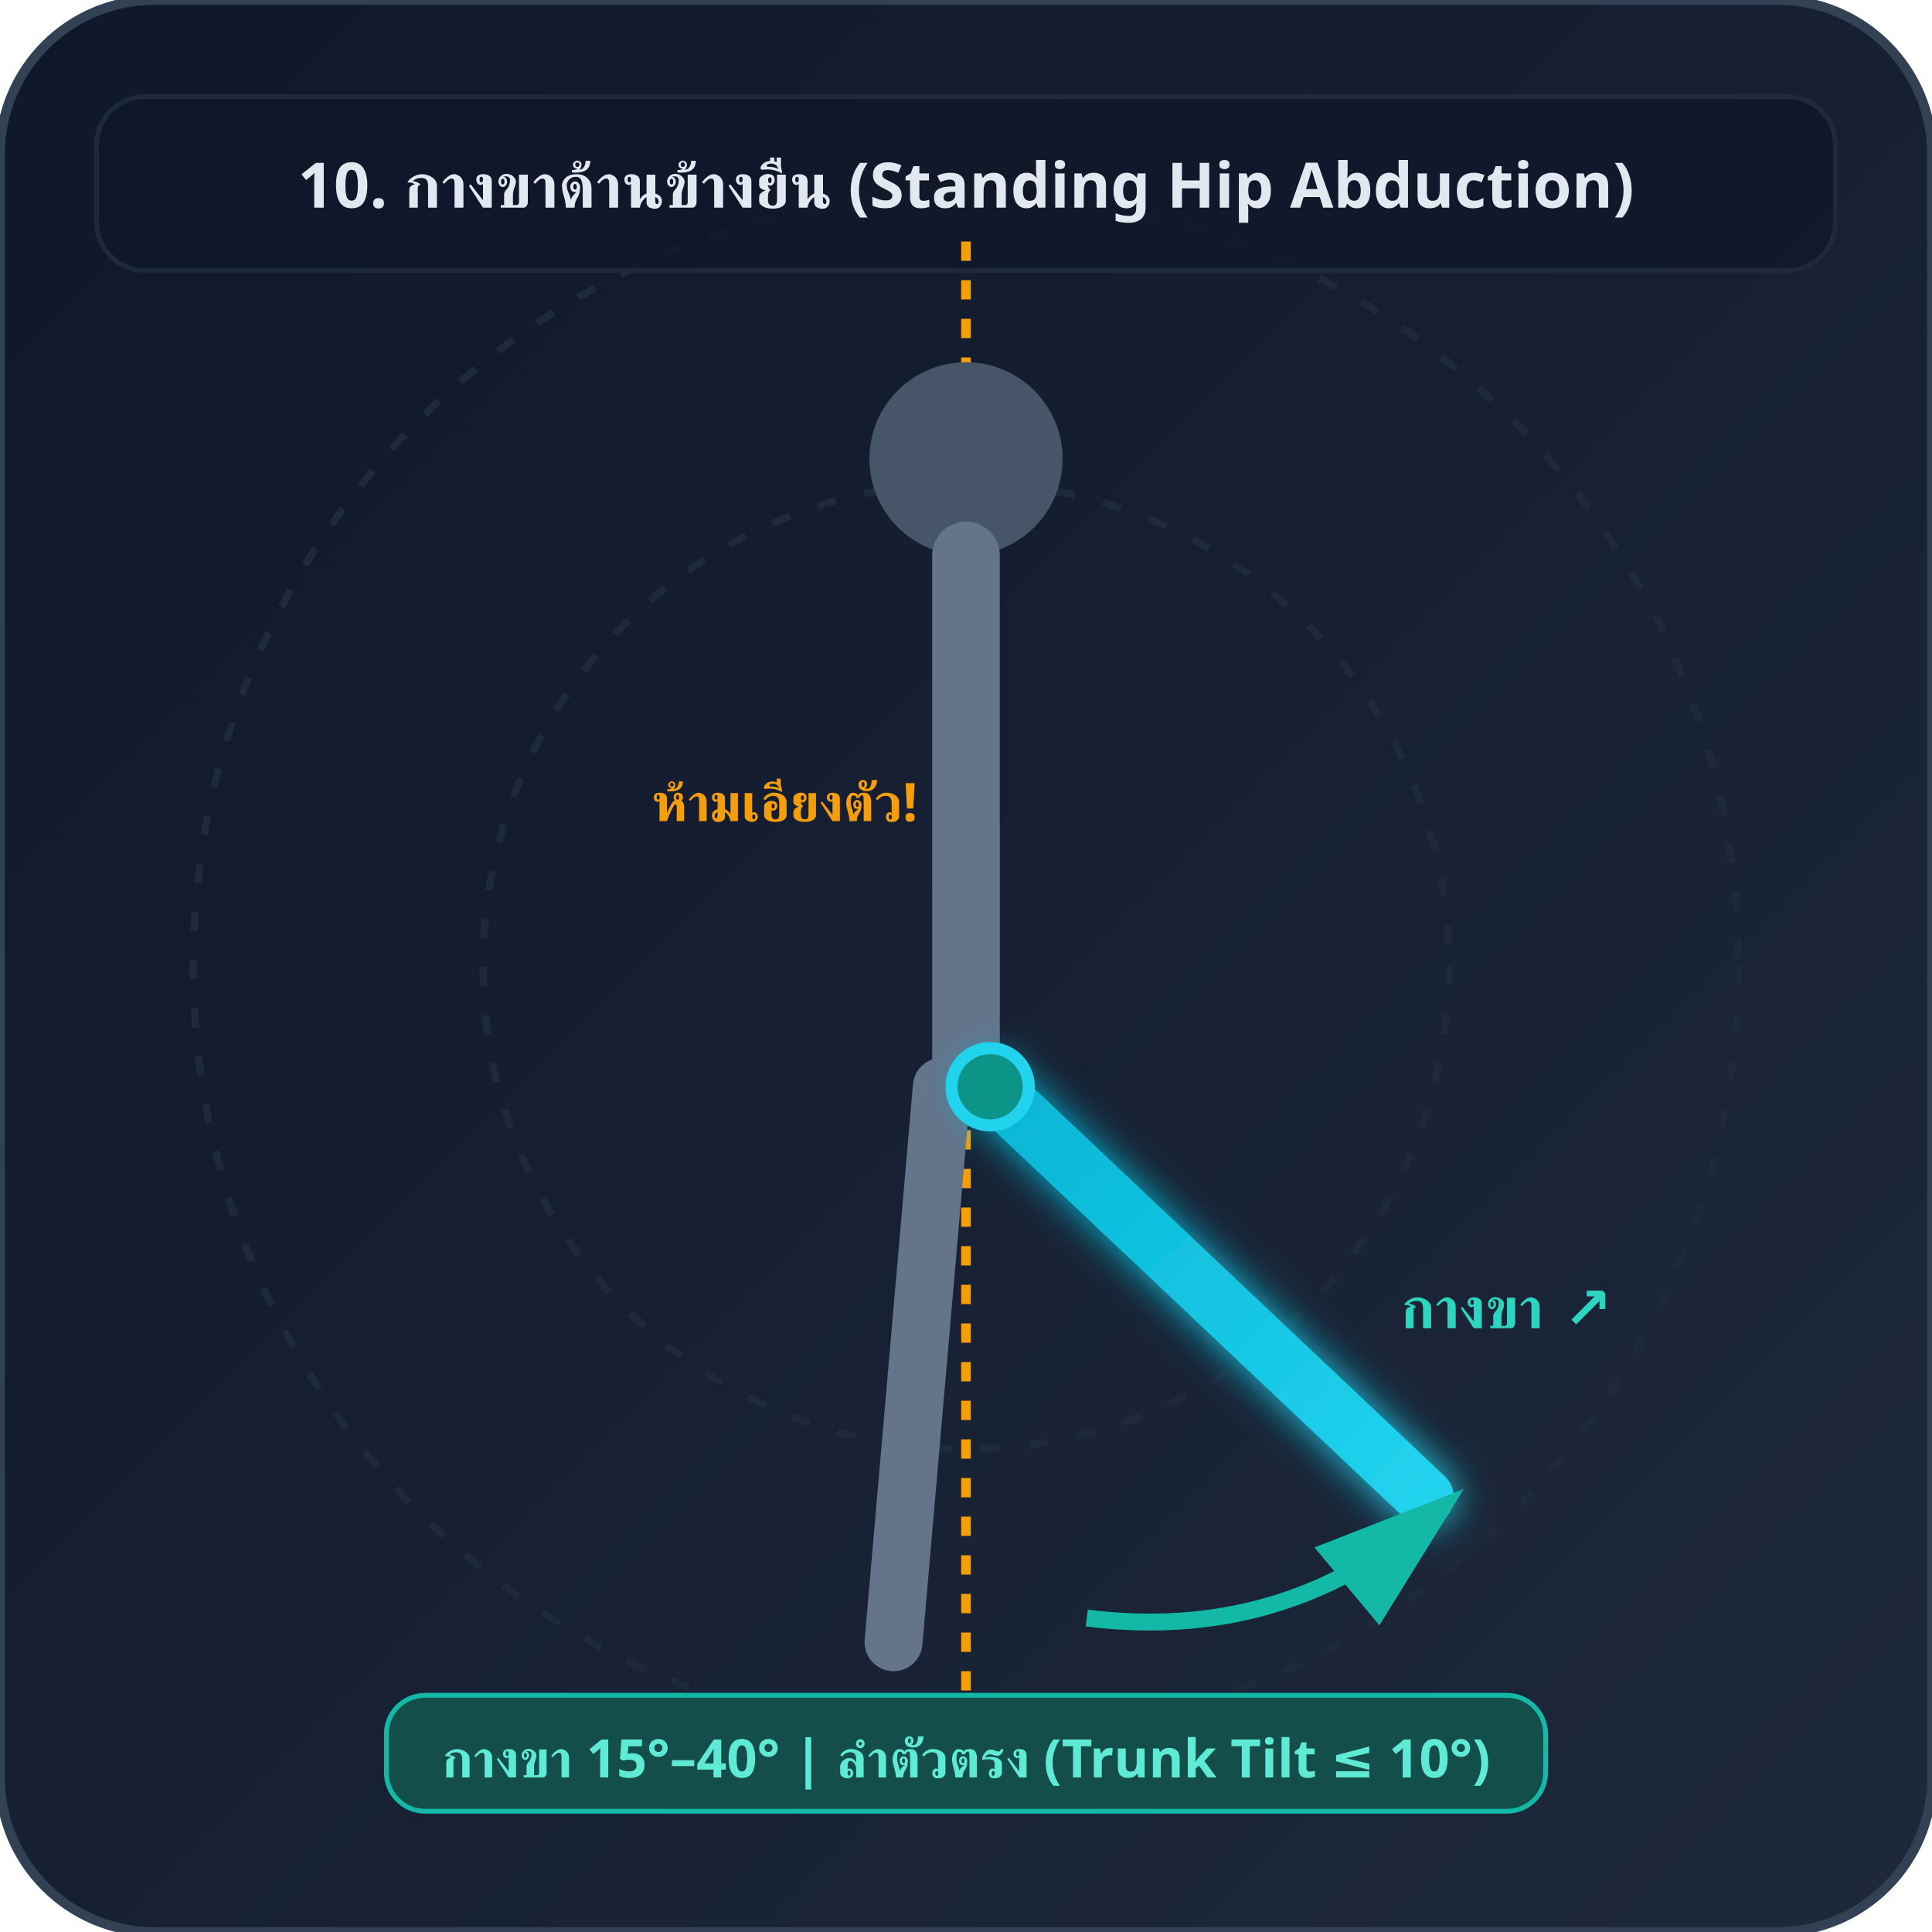
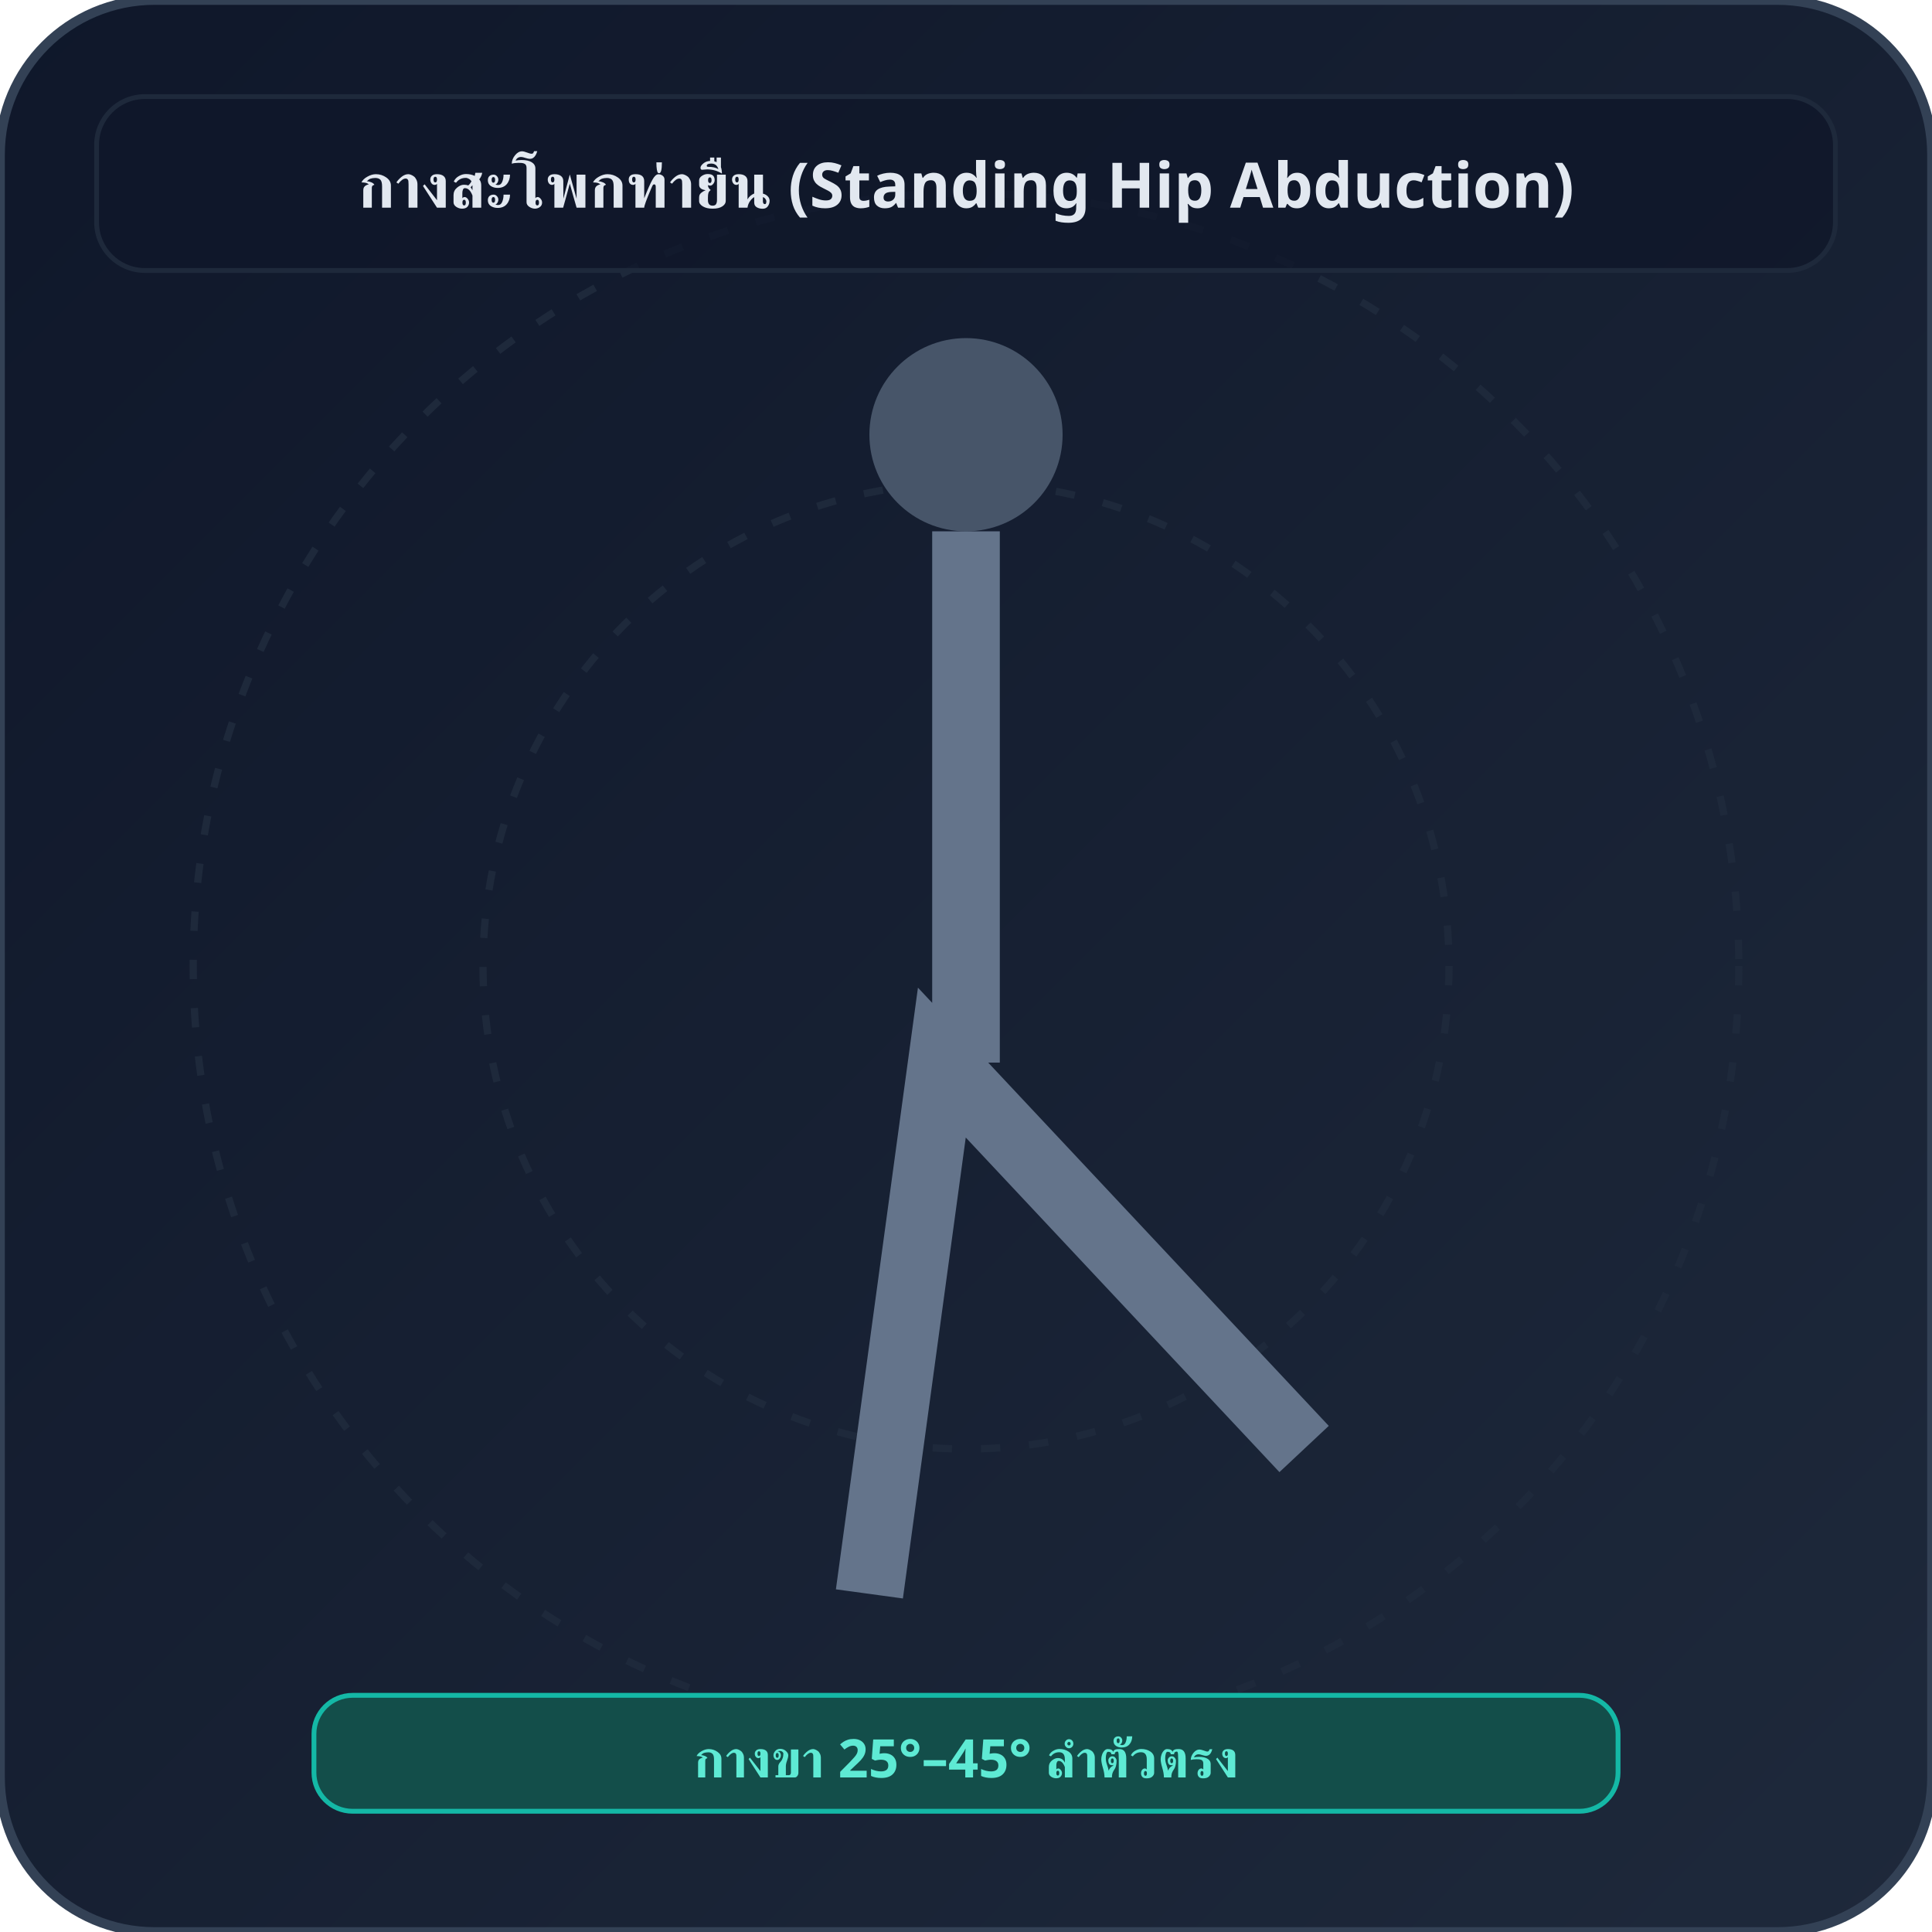
<svg xmlns="http://www.w3.org/2000/svg" viewBox="0 0 400 400" width="100%" height="100%">
  <defs>
    <linearGradient id="bgGrad" x1="0%" y1="0%" x2="100%" y2="100%">
      <stop offset="0%" stop-color="#0f172a" />
      <stop offset="100%" stop-color="#1e293b" />
    </linearGradient>
    <linearGradient id="primaryTeal" x1="0%" y1="0%" x2="100%" y2="0%">
      <stop offset="0%" stop-color="#0d9488" />
      <stop offset="100%" stop-color="#14b8a6" />
    </linearGradient>
    <linearGradient id="accentCyan" x1="0%" y1="0%" x2="100%" y2="100%">
      <stop offset="0%" stop-color="#06b6d4" />
      <stop offset="100%" stop-color="#22d3ee" />
    </linearGradient>
    <filter id="glow" x="-20%" y="-20%" width="140%" height="140%">
      <feGaussianBlur stdDeviation="4" result="blur" />
      <feComposite in="SourceGraphic" in2="blur" operator="over" />
    </filter>
    <marker id="arrowTeal" markerWidth="10" markerHeight="10" refX="6" refY="3" orient="auto">
      <path d="M0,0 L0,6 L9,3 z" fill="#14b8a6" />
    </marker>
    <marker id="arrowCyan" markerWidth="10" markerHeight="10" refX="6" refY="3" orient="auto">
      <path d="M0,0 L0,6 L9,3 z" fill="#22d3ee" />
    </marker>
  </defs>
  <rect width="400" height="400" rx="32" fill="url(#bgGrad)" stroke="#334155" stroke-width="2" />
  <circle cx="200" cy="200" r="160" fill="none" stroke="#1e293b" stroke-width="1.5" stroke-dasharray="4,6" />
  <circle cx="200" cy="200" r="100" fill="none" stroke="#1e293b" stroke-width="1.5" stroke-dasharray="4,6" />
  <rect x="20" y="20" width="360" height="36" rx="10" fill="#0f172a" fill-opacity="0.8" stroke="#1e293b" />
  <text x="200" y="43" fill="#e2e8f0" font-family="system-ui, sans-serif" font-size="13" font-weight="bold" text-anchor="middle">
-     10. กางขาด้านข้างยืน (Standing Hip Abduction)
+     กางสะโพกท่ายืน (Standing Hip Abduction)
  </text>
-   <line x1="200" y1="50" x2="200" y2="350" stroke="#f59e0b" stroke-width="2" stroke-dasharray="4,4" />
-   <circle cx="200" cy="95" r="20" fill="#475569" />
-   <path d="M200,115 L200,225" fill="none" stroke="#64748b" stroke-width="14" stroke-linecap="round" />
-   <line x1="195" y1="225" x2="185" y2="340" stroke="#64748b" stroke-width="12" stroke-linecap="round" />
-   <line x1="205" y1="225" x2="295" y2="310" stroke="url(#accentCyan)" stroke-width="12" stroke-linecap="round" filter="url(#glow)" />
-   <circle cx="205" cy="225" r="8" fill="#0d9488" stroke="#22d3ee" stroke-width="2.5" />
-   <path d="M225,335 Q265,340 295,315" fill="none" stroke="#14b8a6" stroke-width="3.5" marker-end="url(#arrowTeal)" />
-   <text x="290" y="275" fill="#2dd4bf" font-family="system-ui" font-size="12" font-weight="bold">กางขา ↗</text>
-   <text x="135" y="170" fill="#f59e0b" font-family="system-ui" font-size="11" font-weight="bold">ห้ามเอียงตัว!</text>
+   <circle cx="200" cy="90" r="20" fill="#475569" />
+   <path d="M200,110 L200,220 M180,330 L195,220 L270,300" stroke="#64748b" stroke-width="14" fill="none" />
  <g transform="translate(200, 365)">
-     <rect x="-120" y="-14" width="240" height="24" rx="8" fill="#134e4a" stroke="#14b8a6" stroke-width="1" />
+     <rect x="-135" y="-14" width="270" height="24" rx="8" fill="#134e4a" stroke="#14b8a6" stroke-width="1" />
    <text x="0" y="3" fill="#5eead4" font-family="system-ui, sans-serif" font-size="11" font-weight="600" text-anchor="middle">
-       กางขา 15°–40° | ลำตัวตรง (Trunk Tilt ≤ 10°)
+       กางขา 25°–45° ลำตัวตรง
    </text>
  </g>
</svg>
